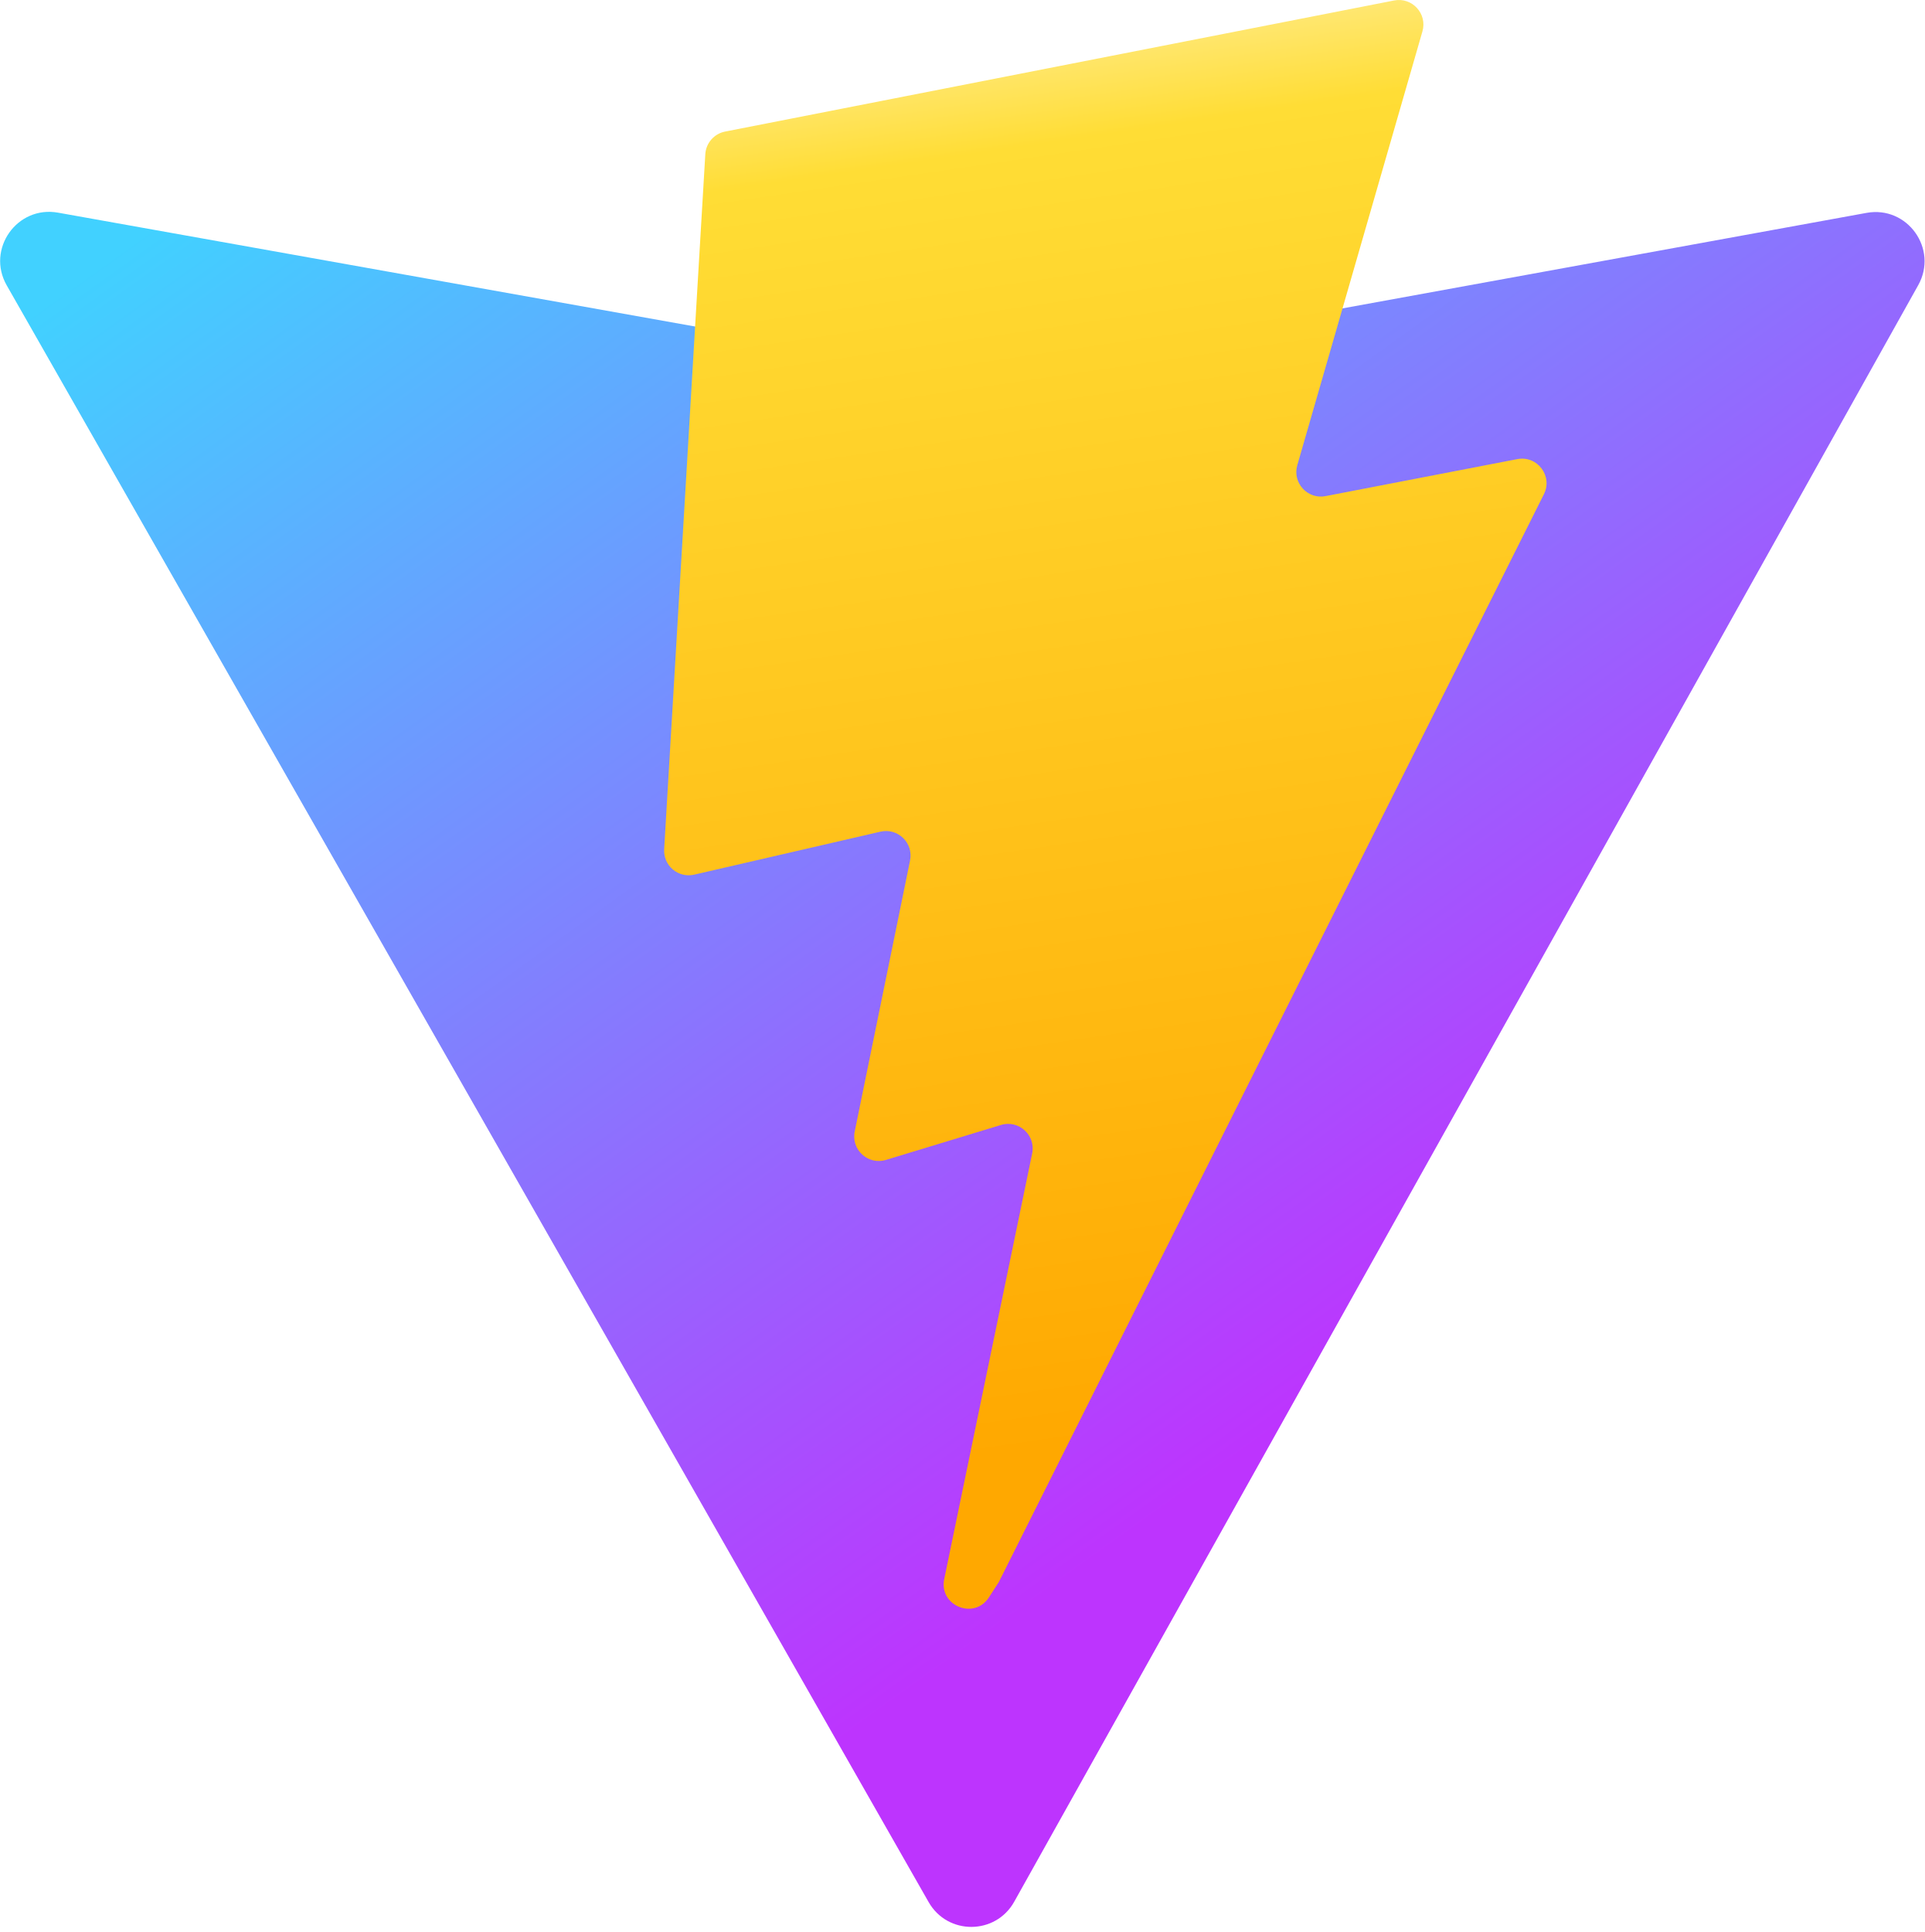
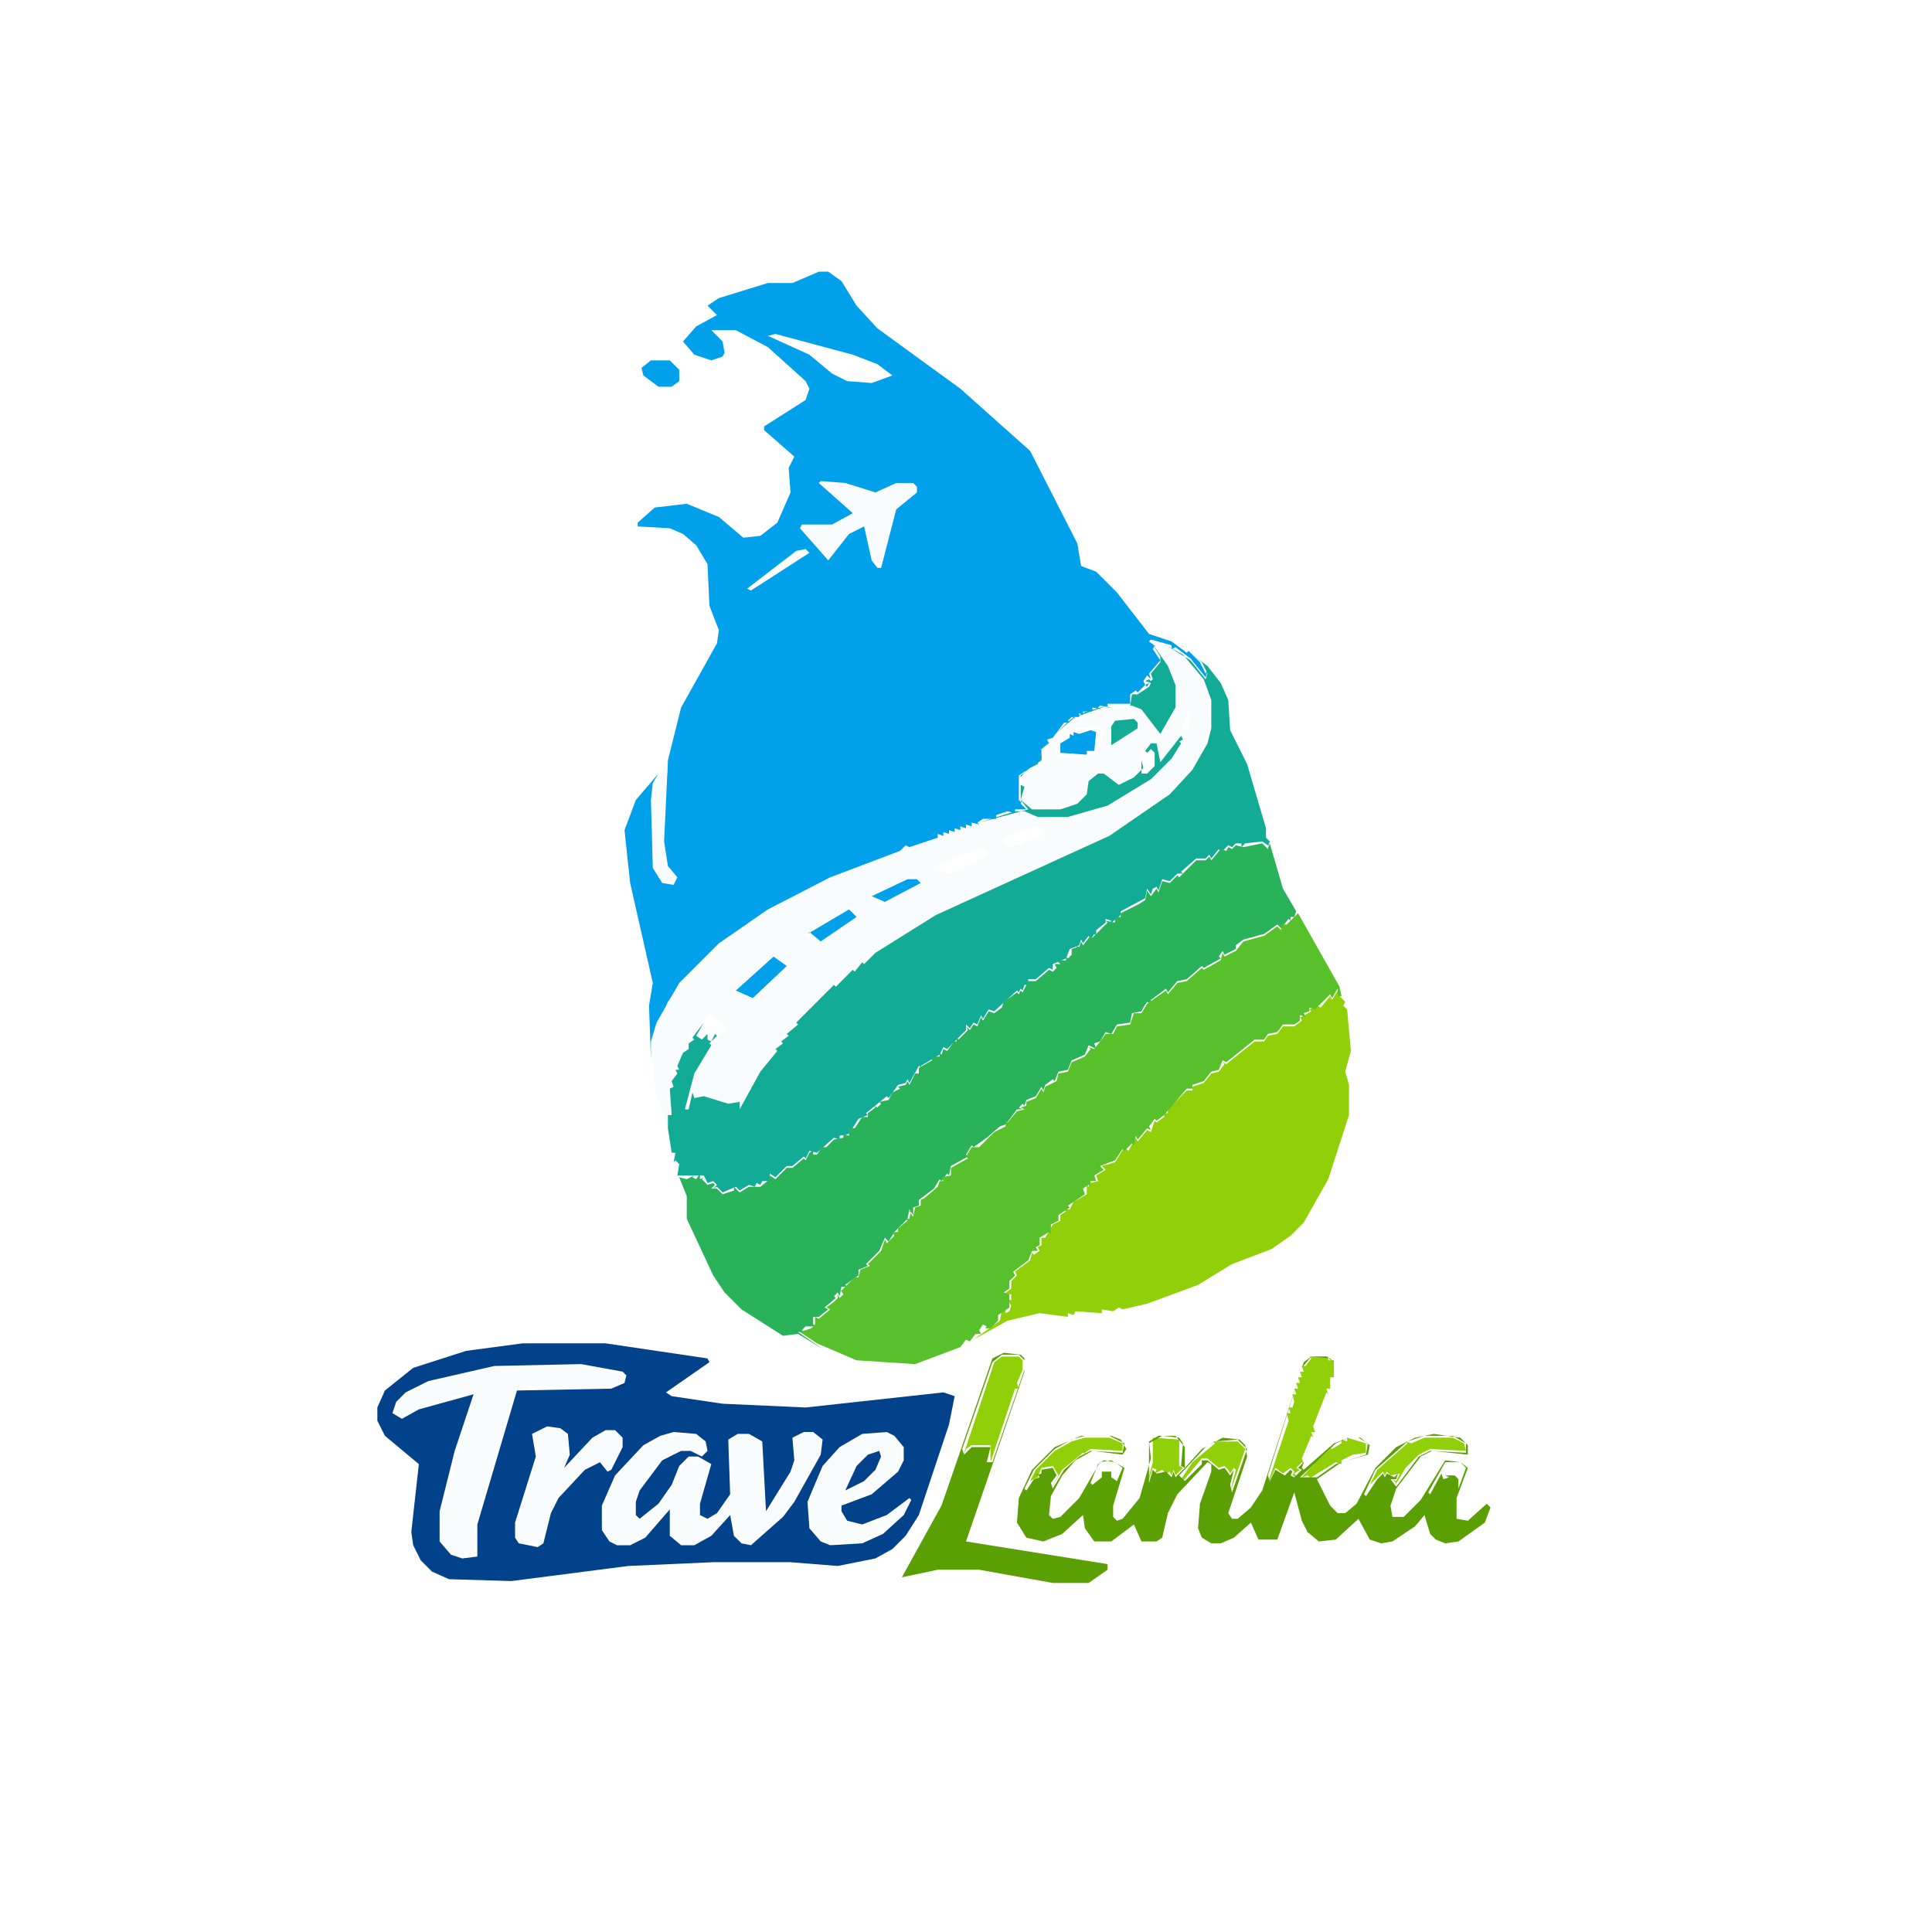
- <svg xmlns="http://www.w3.org/2000/svg" aria-hidden="true" role="img" class="iconify iconify--logos" width="31.88" height="32" preserveAspectRatio="xMidYMid meet" viewBox="0 0 256 257">
-   <defs>
-     <linearGradient id="IconifyId1813088fe1fbc01fb466" x1="-.828%" x2="57.636%" y1="7.652%" y2="78.411%">
-       <stop offset="0%" stop-color="#41D1FF" />
-       <stop offset="100%" stop-color="#BD34FE" />
-     </linearGradient>
-     <linearGradient id="IconifyId1813088fe1fbc01fb467" x1="43.376%" x2="50.316%" y1="2.242%" y2="89.03%">
-       <stop offset="0%" stop-color="#FFEA83" />
-       <stop offset="8.333%" stop-color="#FFDD35" />
-       <stop offset="100%" stop-color="#FFA800" />
-     </linearGradient>
-   </defs>
-   <path fill="url(#IconifyId1813088fe1fbc01fb466)" d="M255.153 37.938L134.897 252.976c-2.483 4.44-8.862 4.466-11.382.048L.875 37.958c-2.746-4.814 1.371-10.646 6.827-9.67l120.385 21.517a6.537 6.537 0 0 0 2.322-.004l117.867-21.483c5.438-.991 9.574 4.796 6.877 9.62Z" />
-   <path fill="url(#IconifyId1813088fe1fbc01fb467)" d="M185.432.063L96.44 17.501a3.268 3.268 0 0 0-2.634 3.014l-5.474 92.456a3.268 3.268 0 0 0 3.997 3.378l24.777-5.718c2.318-.535 4.413 1.507 3.936 3.838l-7.361 36.047c-.495 2.426 1.782 4.5 4.151 3.78l15.304-4.649c2.372-.72 4.652 1.36 4.15 3.788l-11.698 56.621c-.732 3.542 3.979 5.473 5.943 2.437l1.313-2.028l72.516-144.72c1.215-2.423-.88-5.186-3.54-4.672l-25.505 4.922c-2.396.462-4.435-1.77-3.759-4.114l16.646-57.705c.677-2.35-1.37-4.583-3.769-4.113Z" />
+ <svg xmlns="http://www.w3.org/2000/svg" width="1024" height="1024" viewBox="0 0 1024 1024" shape-rendering="geometricPrecision">
+   <path fill="#00a1ea" fill-rule="evenodd" d="M 417 512 L 410 507 L 390 525 L 399 529 Z M 454 486 L 450 482 L 428 495 L 429 494 L 435 499 Z M 488 468 L 486 466 L 481 466 L 462 475 L 469 478 Z M 581 388 L 578 387 L 572 389 L 569 388 L 569 390 L 567 389 L 567 391 L 562 394 L 562 399 L 576 400 L 576 398 L 580 398 Z M 340 195 L 341 199 L 349 205 L 356 205 L 360 202 L 360 196 L 355 191 L 345 191 Z M 439 144 L 434 144 L 420 150 L 407 150 L 381 158 L 375 162 L 380 167 L 369 173 L 362 181 L 368 188 L 377 191 L 383 189 L 384 187 L 383 181 L 377 175 L 390 175 L 407 184 L 427 202 L 429 206 L 427 212 L 405 226 L 405 228 L 421 242 L 418 248 L 419 261 L 412 277 L 403 284 L 394 285 L 381 274 L 364 267 L 347 269 L 338 277 L 338 279 L 355 280 L 362 283 L 369 289 L 375 299 L 376 321 L 381 334 L 380 341 L 361 375 L 354 403 L 352 446 L 354 459 L 359 465 L 357 469 L 351 468 L 346 460 L 345 424 L 346 415 L 349 410 L 337 424 L 331 440 L 334 468 L 346 521 L 344 533 L 345 561 L 345 552 L 348 542 L 360 521 L 381 500 L 407 482 L 440 465 L 477 451 L 480 448 L 482 449 L 497 444 L 497 442 L 500 443 L 500 441 L 503 442 L 503 440 L 506 441 L 506 439 L 509 440 L 509 438 L 512 439 L 512 437 L 515 438 L 515 436 L 519 437 L 518 436 L 521 434 L 528 434 L 528 432 L 534 430 L 538 431 L 538 429 L 544 429 L 541 426 L 542 423 L 541 425 L 540 424 L 540 411 L 552 403 L 552 397 L 557 393 L 556 394 L 555 392 L 558 391 L 564 383 L 567 383 L 566 382 L 568 380 L 570 381 L 569 380 L 572 380 L 572 378 L 574 379 L 574 377 L 577 378 L 575 377 L 579 377 L 579 375 L 584 376 L 582 375 L 583 374 L 589 375 L 587 375 L 587 373 L 599 373 L 599 368 L 602 366 L 603 367 L 607 363 L 608 364 L 609 362 L 607 363 L 606 361 L 608 358 L 610 360 L 609 357 L 615 350 L 611 344 L 612 342 L 613 343 L 609 340 L 610 339 L 621 342 L 621 344 L 623 343 L 631 349 L 639 359 L 640 356 L 642 358 L 641 359 L 642 358 L 640 355 L 639 357 L 636 351 L 630 345 L 629 346 L 621 340 L 609 336 L 592 314 L 581 303 L 573 300 L 571 288 L 546 239 L 509 206 L 465 174 L 454 162 L 446 149 Z M 429 293 L 398 313 L 396 312 L 422 292 L 427 291 Z M 435 255 L 448 256 L 464 261 L 475 256 L 484 256 L 486 258 L 486 261 L 475 270 L 467 301 L 465 301 L 462 297 L 458 279 L 450 283 L 439 297 L 424 280 L 425 278 L 441 278 L 452 272 L 434 256 Z M 407 178 L 411 177 L 452 188 L 465 193 L 473 199 L 462 203 L 449 202 L 441 198 L 429 188 Z" />
+   <path fill="#f8fcfc" fill-rule="evenodd" d="M 474 762 L 469 760 L 455 762 L 448 766 L 438 776 L 432 787 L 429 798 L 429 806 L 434 815 L 441 818 L 456 817 L 469 811 L 477 804 L 481 798 L 481 795 L 467 806 L 458 809 L 450 808 L 445 802 L 445 798 L 447 796 L 463 790 L 474 781 L 478 773 L 478 768 Z M 466 768 L 468 770 L 466 778 L 457 787 L 447 792 L 446 790 L 455 774 L 461 769 Z M 320 811 L 327 818 L 337 817 L 343 813 L 355 799 L 355 810 L 359 817 L 367 818 L 374 815 L 387 802 L 390 814 L 397 818 L 403 815 L 419 797 L 434 771 L 435 764 L 433 761 L 429 760 L 421 763 L 422 775 L 414 792 L 406 802 L 403 765 L 400 762 L 392 761 L 387 763 L 388 793 L 378 805 L 373 806 L 370 803 L 370 796 L 376 777 L 372 774 L 365 773 L 351 796 L 342 805 L 338 806 L 336 804 L 336 795 L 344 780 L 357 769 L 374 769 L 372 763 L 364 760 L 348 763 L 340 768 L 326 784 L 320 799 Z M 327 760 L 322 759 L 316 762 L 302 775 L 299 780 L 298 777 L 301 770 L 301 762 L 297 758 L 287 758 L 283 760 L 286 768 L 274 808 L 274 814 L 277 818 L 287 818 L 288 811 L 295 794 L 306 781 L 317 774 L 319 774 L 323 779 L 329 765 Z M 330 728 L 305 724 L 263 725 L 230 732 L 214 740 L 210 745 L 211 751 L 239 740 L 248 738 L 252 739 L 234 802 L 234 816 L 236 820 L 242 824 L 252 824 L 251 811 L 271 743 L 275 735 L 323 735 L 329 733 L 331 731 Z M 354 404 L 347 415 L 346 450 L 349 465 L 353 468 L 357 468 L 358 465 L 353 459 L 351 446 Z M 632 353 L 624 346 L 611 340 L 619 351 L 624 363 L 624 375 L 615 390 L 610 382 L 605 377 L 600 375 L 580 377 L 566 384 L 558 392 L 553 403 L 542 413 L 544 417 L 542 422 L 544 426 L 549 428 L 568 426 L 574 422 L 576 414 L 582 409 L 585 409 L 592 415 L 601 411 L 604 407 L 605 399 L 611 392 L 614 394 L 615 403 L 625 391 L 630 376 L 631 382 L 625 398 L 610 414 L 597 423 L 582 430 L 568 434 L 548 434 L 543 431 L 539 431 L 480 450 L 440 466 L 414 479 L 381 501 L 361 521 L 354 531 L 348 545 L 346 568 L 348 581 L 354 597 L 354 577 L 357 567 L 367 548 L 376 537 L 385 544 L 369 569 L 364 588 L 367 578 L 368 581 L 373 580 L 379 583 L 391 584 L 391 589 L 402 568 L 421 542 L 442 521 L 461 506 L 496 484 L 588 442 L 620 420 L 635 402 L 641 386 L 640 367 Z M 418 512 L 399 530 L 389 525 L 410 506 Z M 455 486 L 435 500 L 427 495 L 450 481 Z M 489 468 L 469 479 L 466 479 L 461 475 L 481 465 L 486 465 Z M 524 453 L 504 463 L 501 463 L 497 459 L 517 450 L 521 450 Z M 553 440 L 551 443 L 540 448 L 534 449 L 531 446 L 532 444 L 549 438 Z M 585 387 L 583 396 L 576 401 L 564 402 L 559 399 L 561 394 L 571 386 L 582 385 Z M 602 380 L 604 382 L 604 386 L 589 396 L 589 383 L 593 380 Z M 435 256 L 453 272 L 441 279 L 425 280 L 439 296 L 450 282 L 458 278 L 460 280 L 463 297 L 467 300 L 474 270 L 485 261 L 485 258 L 475 257 L 464 262 L 448 257 Z" />
+   <path fill="#11ab96" fill-rule="evenodd" d="M 627 392 L 626 390 L 615 404 L 613 394 L 610 394 L 607 398 L 608 399 L 610 397 L 612 399 L 612 406 L 608 410 L 605 410 L 605 403 L 606 407 L 601 412 L 593 416 L 585 410 L 582 410 L 577 414 L 576 421 L 571 426 L 562 429 L 547 429 L 541 424 L 543 417 L 541 416 L 541 412 L 544 408 L 550 405 L 552 400 L 552 402 L 541 411 L 541 424 L 545 429 L 519 436 L 538 430 L 543 430 L 550 433 L 566 433 L 587 427 L 610 413 L 621 402 L 626 394 L 625 393 Z M 603 383 L 601 381 L 591 382 L 589 385 L 589 395 L 603 386 Z M 640 353 L 632 347 L 637 351 L 640 357 L 639 360 L 631 350 L 618 342 L 627 347 L 638 360 L 642 371 L 642 386 L 640 394 L 632 408 L 620 421 L 588 443 L 496 485 L 464 505 L 458 511 L 457 510 L 453 515 L 452 514 L 443 523 L 442 522 L 422 542 L 423 543 L 417 548 L 418 549 L 414 552 L 415 553 L 411 556 L 412 557 L 403 568 L 392 588 L 392 584 L 386 585 L 373 581 L 368 582 L 367 579 L 365 588 L 363 588 L 368 569 L 377 554 L 376 553 L 380 549 L 379 548 L 377 552 L 375 551 L 375 548 L 372 551 L 369 549 L 373 542 L 367 550 L 368 551 L 365 553 L 365 556 L 362 558 L 359 565 L 360 567 L 358 567 L 359 569 L 356 573 L 357 576 L 355 577 L 356 591 L 354 591 L 354 586 L 354 598 L 356 611 L 358 611 L 357 616 L 358 615 L 360 617 L 359 623 L 373 623 L 375 627 L 378 626 L 380 628 L 378 630 L 380 629 L 383 632 L 390 629 L 392 631 L 397 628 L 400 629 L 401 627 L 403 628 L 404 626 L 408 626 L 408 622 L 411 624 L 417 618 L 420 618 L 426 613 L 427 614 L 429 610 L 433 611 L 442 603 L 445 604 L 445 602 L 450 601 L 455 593 L 460 591 L 459 590 L 470 581 L 471 582 L 476 575 L 480 574 L 481 572 L 482 574 L 487 565 L 489 566 L 488 565 L 498 559 L 500 555 L 502 556 L 512 546 L 512 543 L 514 545 L 516 542 L 518 543 L 520 538 L 521 540 L 524 535 L 527 536 L 539 525 L 540 526 L 541 524 L 542 525 L 543 522 L 545 522 L 545 519 L 549 519 L 556 513 L 558 514 L 558 511 L 565 508 L 567 503 L 572 501 L 573 498 L 574 500 L 577 496 L 578 498 L 580 495 L 581 496 L 581 493 L 586 489 L 586 487 L 589 488 L 588 490 L 594 485 L 594 483 L 607 476 L 608 471 L 610 474 L 611 471 L 613 470 L 614 472 L 616 466 L 620 467 L 624 463 L 627 463 L 626 462 L 634 455 L 639 455 L 641 453 L 642 455 L 646 450 L 647 452 L 651 448 L 653 449 L 655 447 L 658 447 L 658 449 L 660 447 L 669 446 L 672 448 L 674 455 L 672 449 L 673 446 L 671 444 L 671 439 L 661 405 L 652 387 L 651 371 L 647 362 Z M 610 340 L 615 348 L 615 351 L 610 357 L 611 360 L 610 361 L 608 359 L 609 360 L 607 361 L 610 362 L 609 364 L 603 368 L 600 368 L 599 374 L 587 374 L 576 377 L 568 381 L 558 390 L 570 380 L 587 374 L 600 374 L 605 376 L 615 389 L 623 375 L 623 363 L 619 353 Z" />
+   <path fill="#29b25a" fill-rule="evenodd" d="M 673 447 L 672 450 L 669 447 L 659 449 L 655 448 L 653 450 L 651 449 L 650 451 L 647 450 L 642 456 L 641 454 L 639 456 L 634 456 L 629 461 L 628 460 L 629 461 L 625 465 L 624 464 L 620 468 L 616 467 L 614 473 L 613 471 L 610 475 L 608 472 L 607 477 L 604 479 L 603 477 L 604 479 L 594 484 L 594 486 L 591 486 L 591 489 L 586 488 L 587 489 L 579 497 L 578 496 L 574 501 L 573 499 L 572 502 L 570 501 L 571 502 L 568 503 L 568 506 L 566 508 L 565 507 L 565 509 L 560 509 L 562 511 L 559 511 L 560 513 L 558 515 L 556 514 L 549 520 L 545 520 L 542 526 L 541 525 L 540 527 L 538 525 L 539 526 L 532 531 L 531 534 L 527 537 L 524 536 L 521 541 L 520 539 L 518 544 L 516 543 L 514 546 L 512 544 L 513 546 L 508 551 L 507 550 L 507 552 L 504 552 L 505 553 L 502 557 L 500 556 L 499 559 L 497 557 L 498 556 L 498 560 L 494 560 L 494 562 L 487 566 L 487 569 L 485 569 L 482 575 L 481 573 L 480 575 L 476 576 L 477 577 L 473 579 L 471 583 L 466 584 L 467 585 L 465 587 L 463 586 L 464 587 L 460 590 L 460 592 L 457 592 L 453 598 L 450 598 L 450 602 L 447 601 L 447 603 L 442 604 L 438 608 L 434 608 L 435 609 L 433 612 L 431 612 L 431 610 L 429 611 L 427 615 L 426 614 L 420 619 L 417 619 L 411 625 L 408 623 L 408 625 L 403 629 L 397 629 L 392 632 L 389 629 L 389 631 L 383 633 L 380 630 L 377 630 L 379 628 L 378 627 L 375 628 L 372 625 L 373 624 L 371 625 L 371 621 L 369 621 L 371 622 L 369 625 L 367 624 L 368 623 L 364 625 L 360 624 L 364 634 L 364 646 L 378 676 L 384 685 L 393 694 L 415 708 L 423 707 L 436 715 L 423 706 L 426 706 L 425 705 L 427 703 L 433 703 L 431 702 L 431 698 L 434 698 L 439 694 L 437 693 L 443 688 L 442 687 L 444 685 L 445 687 L 446 682 L 449 682 L 448 681 L 455 676 L 455 673 L 460 671 L 459 670 L 466 663 L 469 656 L 471 658 L 474 653 L 475 655 L 474 653 L 481 646 L 482 641 L 484 644 L 484 640 L 487 639 L 487 636 L 495 630 L 498 625 L 499 626 L 502 622 L 503 623 L 504 618 L 513 613 L 512 612 L 515 607 L 516 608 L 523 603 L 524 604 L 523 603 L 530 597 L 531 598 L 530 597 L 533 596 L 539 588 L 542 588 L 540 587 L 542 585 L 543 586 L 544 583 L 549 581 L 552 576 L 553 578 L 554 575 L 558 572 L 559 573 L 561 568 L 566 567 L 568 562 L 575 559 L 577 554 L 581 556 L 580 553 L 583 552 L 586 547 L 589 548 L 592 543 L 599 542 L 600 537 L 605 536 L 606 534 L 607 535 L 606 534 L 608 531 L 610 532 L 610 530 L 618 524 L 619 526 L 624 520 L 629 519 L 637 512 L 638 513 L 647 508 L 646 507 L 648 504 L 649 506 L 655 503 L 655 501 L 659 498 L 670 495 L 677 490 L 679 492 L 683 487 L 684 488 L 684 486 L 686 486 L 687 483 L 680 471 Z" />
+   <path fill="#91d008" fill-rule="evenodd" d="M 643 764 L 644 765 L 632 775 L 626 784 L 627 785 L 637 773 L 640 773 L 646 778 L 649 777 L 651 779 L 650 781 L 651 779 L 652 781 L 654 778 L 655 779 L 652 791 L 660 768 L 656 764 Z M 776 765 L 770 762 L 755 762 L 748 765 L 745 764 L 746 765 L 730 779 L 723 793 L 726 787 L 733 780 L 734 782 L 735 780 L 737 782 L 742 781 L 740 785 L 738 784 L 740 786 L 739 788 L 745 778 L 752 771 L 758 768 L 777 769 Z M 724 765 L 714 762 L 714 764 L 711 763 L 711 765 L 706 768 L 704 767 L 705 768 L 697 775 L 696 774 L 697 775 L 690 783 L 693 782 L 696 784 L 696 789 L 697 788 L 703 797 L 695 783 L 708 775 L 711 776 L 711 774 L 717 771 L 724 770 Z M 625 763 L 611 762 L 611 775 L 607 790 L 611 778 L 613 779 L 612 781 L 616 779 L 618 781 L 620 780 L 621 782 L 622 779 L 623 782 L 627 778 L 625 777 Z M 595 765 L 588 762 L 575 762 L 568 764 L 559 769 L 549 779 L 544 789 L 546 785 L 550 783 L 552 778 L 558 777 L 561 782 L 556 791 L 563 779 L 574 770 L 576 771 L 575 770 L 578 768 L 595 769 Z M 704 719 L 694 719 L 695 720 L 692 724 L 690 724 L 691 727 L 689 727 L 690 730 L 688 730 L 689 733 L 687 733 L 688 736 L 686 736 L 687 739 L 685 739 L 686 743 L 685 746 L 683 746 L 684 749 L 682 749 L 683 753 L 671 789 L 676 778 L 680 781 L 684 778 L 686 780 L 685 782 L 684 781 L 688 784 L 686 781 L 689 779 L 687 778 L 690 775 L 691 776 L 690 773 L 695 761 L 696 762 L 695 759 L 697 759 L 696 756 L 703 738 L 704 739 L 703 736 L 705 736 L 705 730 L 707 730 L 707 721 L 704 721 Z M 540 719 L 531 719 L 527 722 L 510 773 L 512 768 L 515 766 L 525 766 L 525 775 L 538 736 L 540 736 L 539 733 L 542 726 L 542 721 Z M 711 526 L 710 528 L 709 525 L 706 530 L 705 528 L 700 534 L 698 533 L 694 535 L 695 536 L 688 540 L 689 539 L 690 541 L 686 544 L 680 544 L 677 548 L 672 549 L 670 552 L 665 552 L 650 564 L 648 563 L 649 564 L 646 568 L 642 569 L 638 574 L 632 576 L 632 578 L 629 578 L 619 588 L 619 590 L 617 590 L 617 592 L 613 595 L 612 594 L 610 600 L 608 599 L 603 605 L 602 603 L 598 610 L 596 608 L 591 616 L 584 618 L 586 620 L 581 623 L 582 626 L 578 627 L 577 629 L 576 628 L 576 633 L 569 637 L 567 641 L 564 641 L 565 642 L 562 644 L 562 647 L 558 649 L 554 656 L 552 656 L 552 660 L 550 661 L 551 663 L 548 665 L 547 664 L 546 668 L 538 674 L 539 676 L 536 679 L 536 683 L 532 686 L 536 686 L 536 689 L 534 689 L 536 692 L 535 695 L 533 696 L 533 694 L 531 694 L 530 700 L 516 710 L 534 700 L 551 696 L 566 698 L 566 696 L 569 697 L 570 695 L 584 696 L 584 694 L 590 695 L 593 693 L 595 694 L 608 691 L 635 681 L 653 670 L 674 662 L 684 655 L 691 648 L 704 625 L 715 591 L 715 575 L 713 568 L 716 557 L 714 535 L 712 533 L 713 531 L 710 528 Z" />
+   <path fill="#01428a" fill-rule="evenodd" d="M 466 769 L 460 771 L 454 777 L 448 790 L 458 785 L 464 779 L 467 772 Z M 200 753 L 204 761 L 222 776 L 218 812 L 219 819 L 223 827 L 229 833 L 238 837 L 271 838 L 333 830 L 378 828 L 419 828 L 444 830 L 464 826 L 473 821 L 480 814 L 487 803 L 503 755 L 506 740 L 500 738 L 427 746 L 383 744 L 356 740 L 353 738 L 376 722 L 375 720 L 321 712 L 277 712 L 247 716 L 219 725 L 204 737 L 200 746 Z M 474 761 L 479 767 L 479 774 L 476 780 L 462 792 L 446 798 L 446 801 L 449 806 L 457 808 L 470 803 L 482 794 L 483 795 L 479 803 L 468 813 L 457 818 L 440 819 L 435 817 L 429 810 L 428 796 L 436 777 L 445 767 L 457 760 L 470 759 Z M 319 811 L 319 798 L 326 782 L 341 766 L 350 761 L 357 759 L 369 760 L 374 764 L 375 769 L 372 772 L 366 769 L 361 769 L 351 774 L 339 790 L 337 796 L 337 803 L 339 805 L 349 797 L 356 787 L 360 777 L 365 772 L 370 772 L 377 776 L 371 797 L 371 803 L 375 805 L 380 802 L 387 792 L 386 763 L 391 760 L 397 760 L 404 764 L 406 801 L 419 780 L 421 774 L 420 762 L 426 759 L 431 759 L 436 763 L 435 771 L 421 796 L 415 804 L 398 819 L 393 818 L 389 814 L 387 803 L 377 814 L 368 819 L 361 819 L 355 814 L 355 800 L 342 815 L 334 819 L 327 819 L 323 817 Z M 326 758 L 330 762 L 330 767 L 324 779 L 322 780 L 318 775 L 310 779 L 296 794 L 292 802 L 288 818 L 285 820 L 275 818 L 273 815 L 273 807 L 284 772 L 282 760 L 290 756 L 297 757 L 301 760 L 302 771 L 299 778 L 314 762 L 321 758 Z M 330 727 L 332 729 L 331 733 L 324 736 L 274 737 L 253 808 L 253 825 L 245 826 L 239 824 L 233 817 L 233 801 L 241 769 L 251 739 L 222 747 L 213 752 L 208 749 L 210 743 L 215 738 L 227 732 L 262 724 L 308 723 Z" />
+   <path fill="#58c02b" fill-rule="evenodd" d="M 688 484 L 682 490 L 679 490 L 679 493 L 677 491 L 670 496 L 659 499 L 655 504 L 649 507 L 648 505 L 647 509 L 638 514 L 637 513 L 629 520 L 624 521 L 619 527 L 618 525 L 608 532 L 605 537 L 601 537 L 599 543 L 592 544 L 590 548 L 586 548 L 580 556 L 577 555 L 578 556 L 575 560 L 568 563 L 566 568 L 561 569 L 560 573 L 554 576 L 553 579 L 552 577 L 549 582 L 544 584 L 544 586 L 541 587 L 543 588 L 539 589 L 534 595 L 533 594 L 533 597 L 527 600 L 519 608 L 515 608 L 512 613 L 513 614 L 504 619 L 504 623 L 499 624 L 500 626 L 498 626 L 497 629 L 490 635 L 489 634 L 490 635 L 488 636 L 488 639 L 485 640 L 484 645 L 482 642 L 483 641 L 482 646 L 480 646 L 481 647 L 476 651 L 476 653 L 473 653 L 474 655 L 470 659 L 469 657 L 467 663 L 460 670 L 461 671 L 456 673 L 455 677 L 453 677 L 446 684 L 445 683 L 447 686 L 445 688 L 444 686 L 444 688 L 442 690 L 441 689 L 442 690 L 438 693 L 440 694 L 434 699 L 432 698 L 432 702 L 430 704 L 424 706 L 433 712 L 454 721 L 485 723 L 509 714 L 512 710 L 514 711 L 517 707 L 520 707 L 519 705 L 521 702 L 523 703 L 522 704 L 525 704 L 529 700 L 529 697 L 535 693 L 535 686 L 532 685 L 535 683 L 535 679 L 538 676 L 537 674 L 545 668 L 547 663 L 550 663 L 549 661 L 551 660 L 551 656 L 556 653 L 557 654 L 557 649 L 561 647 L 561 644 L 567 640 L 566 639 L 575 633 L 574 630 L 577 628 L 578 629 L 578 626 L 581 626 L 580 623 L 585 620 L 583 618 L 591 615 L 595 609 L 596 610 L 600 606 L 601 607 L 602 602 L 603 604 L 608 598 L 610 599 L 609 597 L 612 593 L 613 594 L 617 591 L 629 577 L 632 577 L 632 575 L 638 573 L 642 568 L 646 567 L 648 562 L 650 563 L 665 551 L 670 551 L 672 548 L 677 547 L 680 543 L 686 543 L 689 541 L 689 538 L 692 539 L 691 537 L 694 536 L 694 534 L 697 535 L 705 527 L 706 529 L 709 524 L 709 528 L 711 528 L 710 523 Z" />
+   <path fill="#5a9f03" fill-rule="evenodd" d="M 790 799 L 788 797 L 778 806 L 772 805 L 772 794 L 778 778 L 774 775 L 766 774 L 753 795 L 744 804 L 738 804 L 737 798 L 740 789 L 753 772 L 759 769 L 778 771 L 778 766 L 774 762 L 760 760 L 750 762 L 740 767 L 729 778 L 719 797 L 713 802 L 709 802 L 705 798 L 698 784 L 711 775 L 725 771 L 726 766 L 721 762 L 715 762 L 707 765 L 691 779 L 690 778 L 707 729 L 707 722 L 705 720 L 695 719 L 691 722 L 669 790 L 663 799 L 656 805 L 653 805 L 651 802 L 661 772 L 660 766 L 657 763 L 648 762 L 637 768 L 628 778 L 628 767 L 623 761 L 614 761 L 609 764 L 610 773 L 604 794 L 595 805 L 592 806 L 590 804 L 590 798 L 596 778 L 589 774 L 583 775 L 572 794 L 562 804 L 558 805 L 556 803 L 557 793 L 563 782 L 570 774 L 579 769 L 595 771 L 597 768 L 594 763 L 589 761 L 573 761 L 559 767 L 547 779 L 540 794 L 539 807 L 544 815 L 553 817 L 563 813 L 574 803 L 575 810 L 580 817 L 589 817 L 601 808 L 605 817 L 613 817 L 616 815 L 619 802 L 624 792 L 640 775 L 642 776 L 642 780 L 636 797 L 635 810 L 637 815 L 642 818 L 647 818 L 654 815 L 663 807 L 667 816 L 677 816 L 686 791 L 690 806 L 693 812 L 699 817 L 708 816 L 720 805 L 726 816 L 732 818 L 738 817 L 750 809 L 755 803 L 758 813 L 761 816 L 766 818 L 773 817 L 787 807 Z M 777 778 L 773 789 L 773 784 L 771 782 L 766 782 L 768 783 L 765 784 L 764 781 L 758 792 L 757 791 L 766 775 L 774 775 Z M 595 778 L 592 785 L 589 783 L 589 780 L 584 780 L 584 783 L 579 787 L 578 786 L 582 776 L 585 774 L 591 775 Z M 625 782 L 639 767 L 644 764 L 656 763 L 661 768 L 653 791 L 652 787 L 654 779 L 652 782 L 649 778 L 646 779 L 640 774 L 637 774 L 637 776 L 628 785 Z M 725 765 L 724 771 L 708 776 L 698 783 L 689 783 L 708 765 L 715 762 L 720 762 Z M 777 765 L 777 770 L 758 769 L 752 772 L 740 788 L 737 784 L 740 784 L 741 781 L 739 783 L 735 781 L 734 783 L 733 781 L 730 784 L 729 783 L 730 784 L 724 793 L 723 792 L 729 779 L 746 764 L 755 761 L 770 761 Z M 625 762 L 627 765 L 626 777 L 628 778 L 623 783 L 622 780 L 621 783 L 618 780 L 613 781 L 611 779 L 609 786 L 609 765 L 616 761 Z M 596 765 L 595 770 L 578 769 L 572 772 L 564 779 L 558 789 L 557 786 L 560 782 L 558 778 L 552 779 L 552 781 L 549 782 L 550 781 L 551 783 L 548 784 L 544 790 L 543 789 L 548 779 L 559 768 L 568 763 L 575 761 L 588 761 Z M 703 719 L 707 722 L 707 729 L 691 775 L 688 778 L 690 779 L 686 783 L 684 782 L 685 780 L 683 778 L 684 779 L 681 782 L 676 779 L 673 785 L 672 782 L 690 725 L 695 719 Z M 541 718 L 532 717 L 526 720 L 499 798 L 478 836 L 497 832 L 519 832 L 558 839 L 577 839 L 587 832 L 587 829 L 512 817 L 543 727 L 543 720 Z M 540 718 L 543 721 L 543 726 L 526 775 L 523 775 L 525 767 L 515 767 L 511 771 L 510 768 L 526 722 L 531 718 Z" />
</svg>
